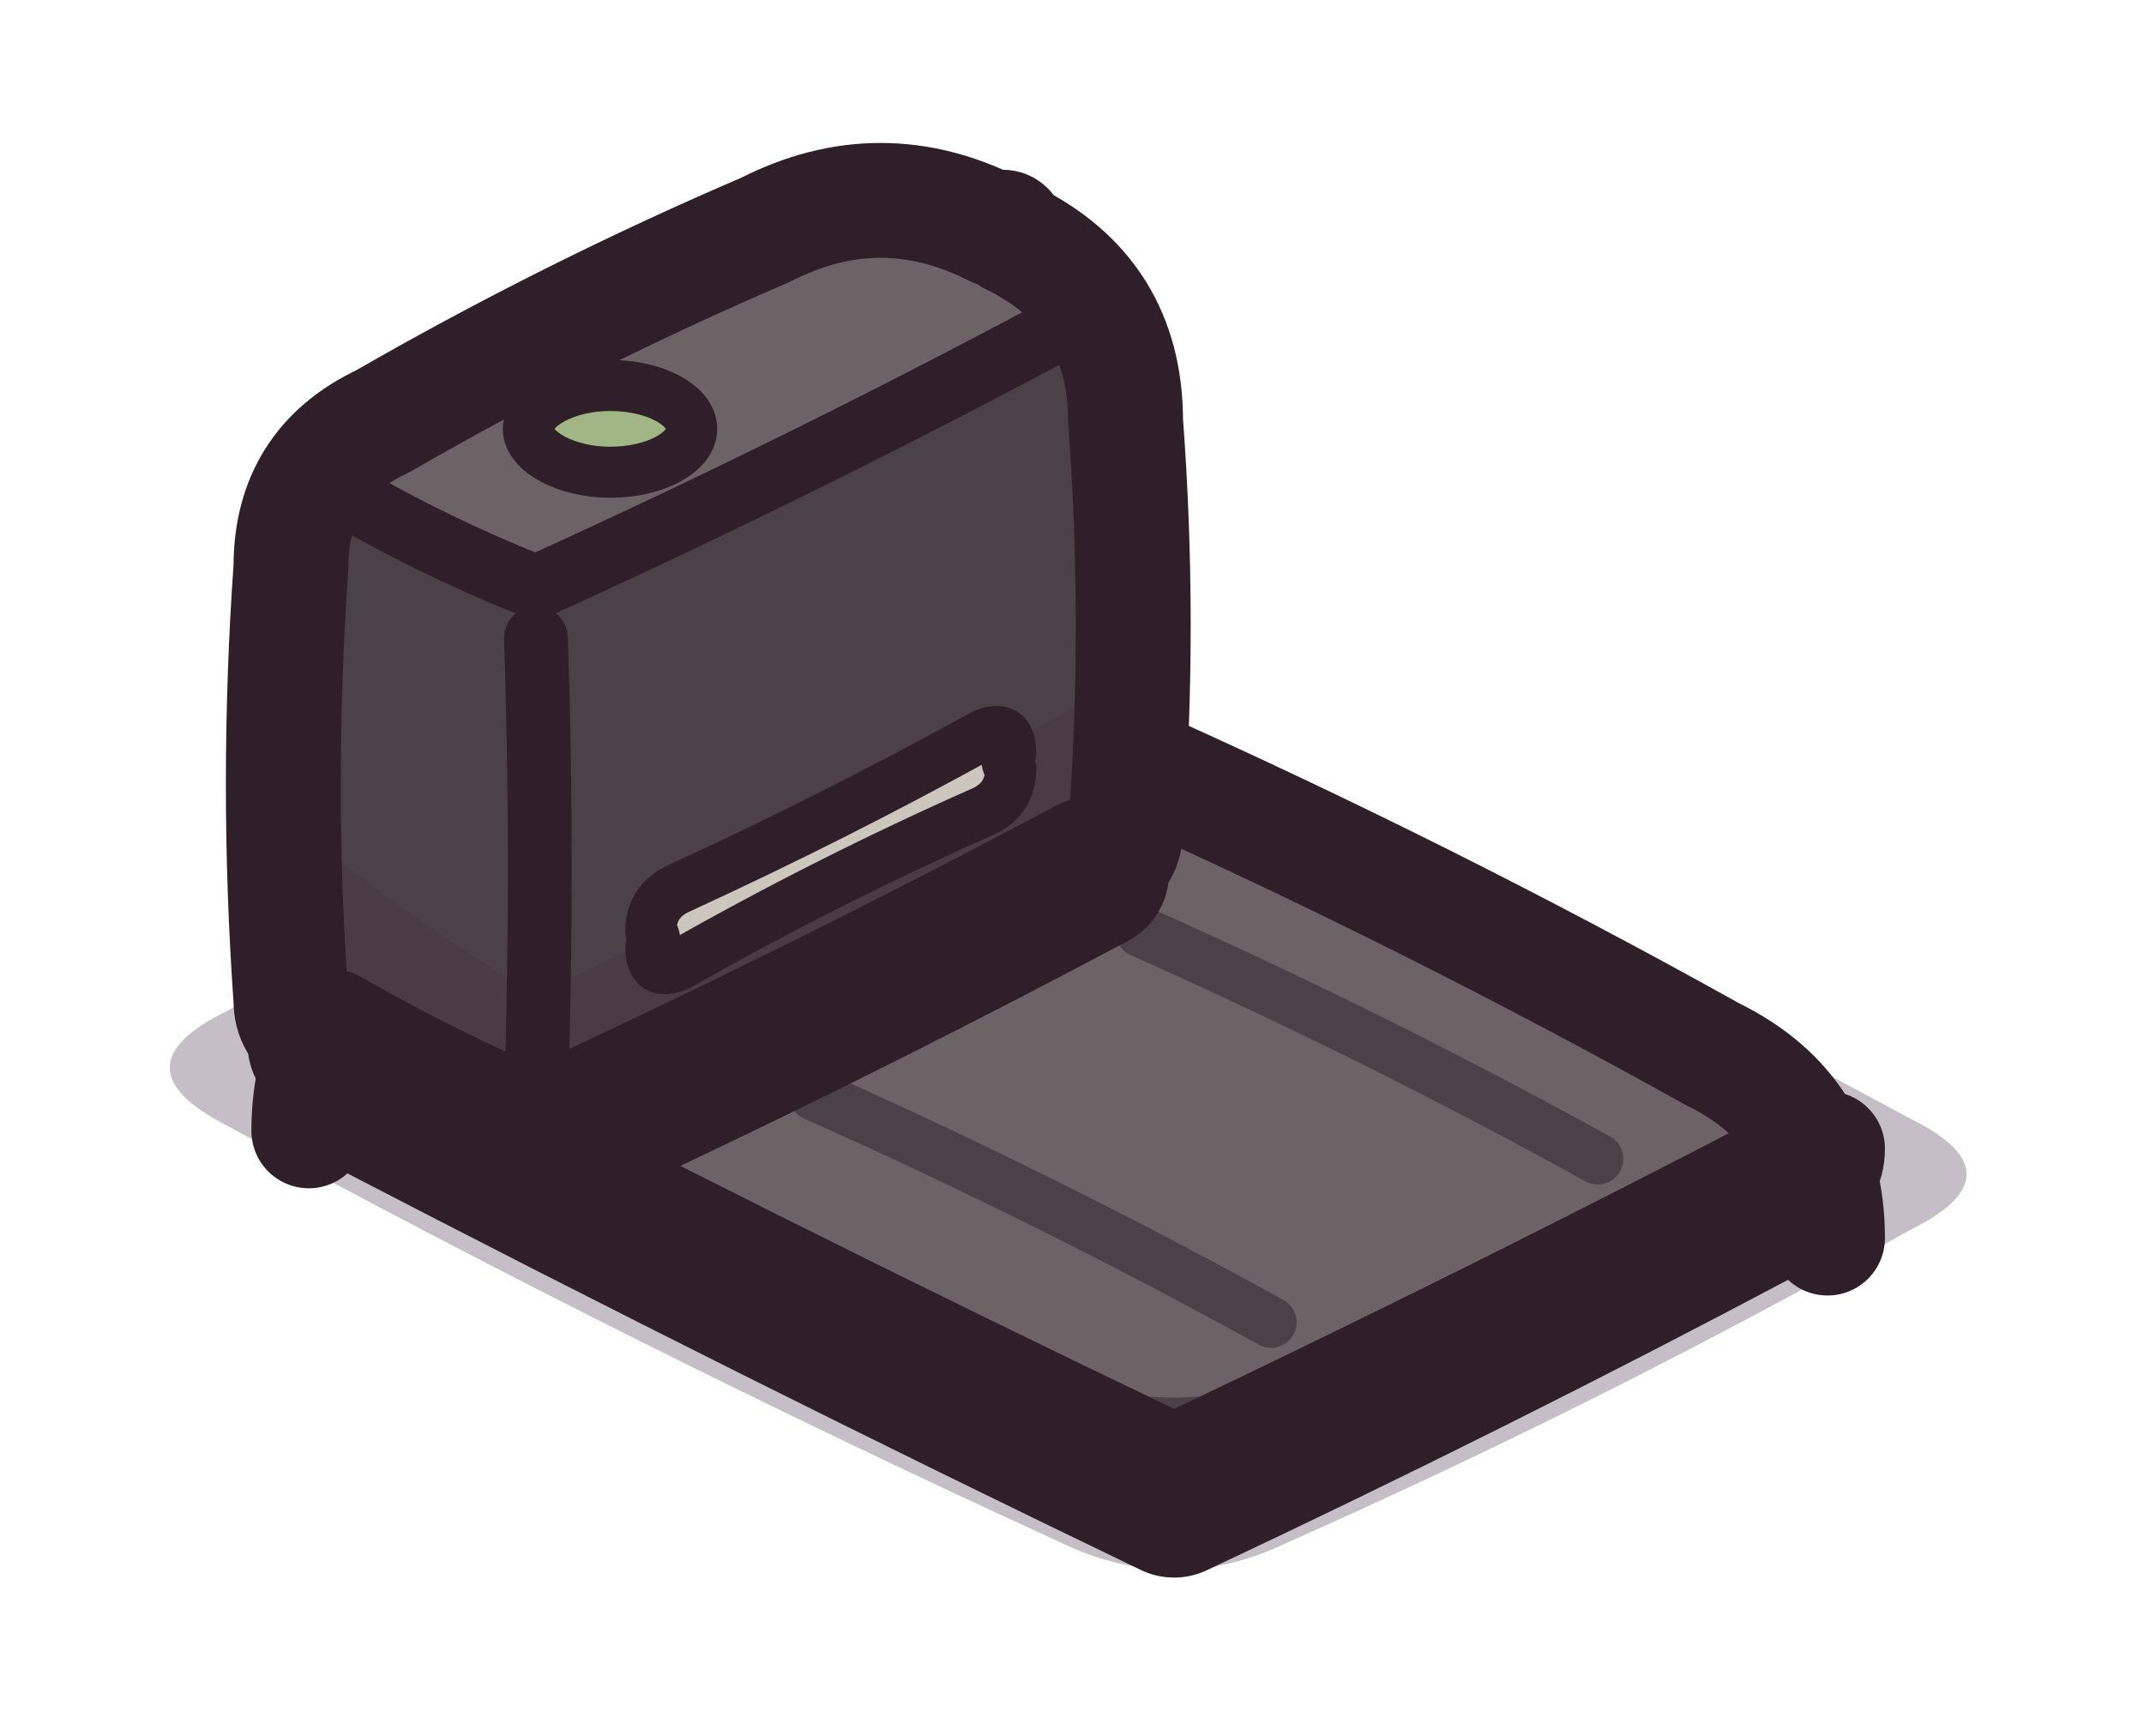
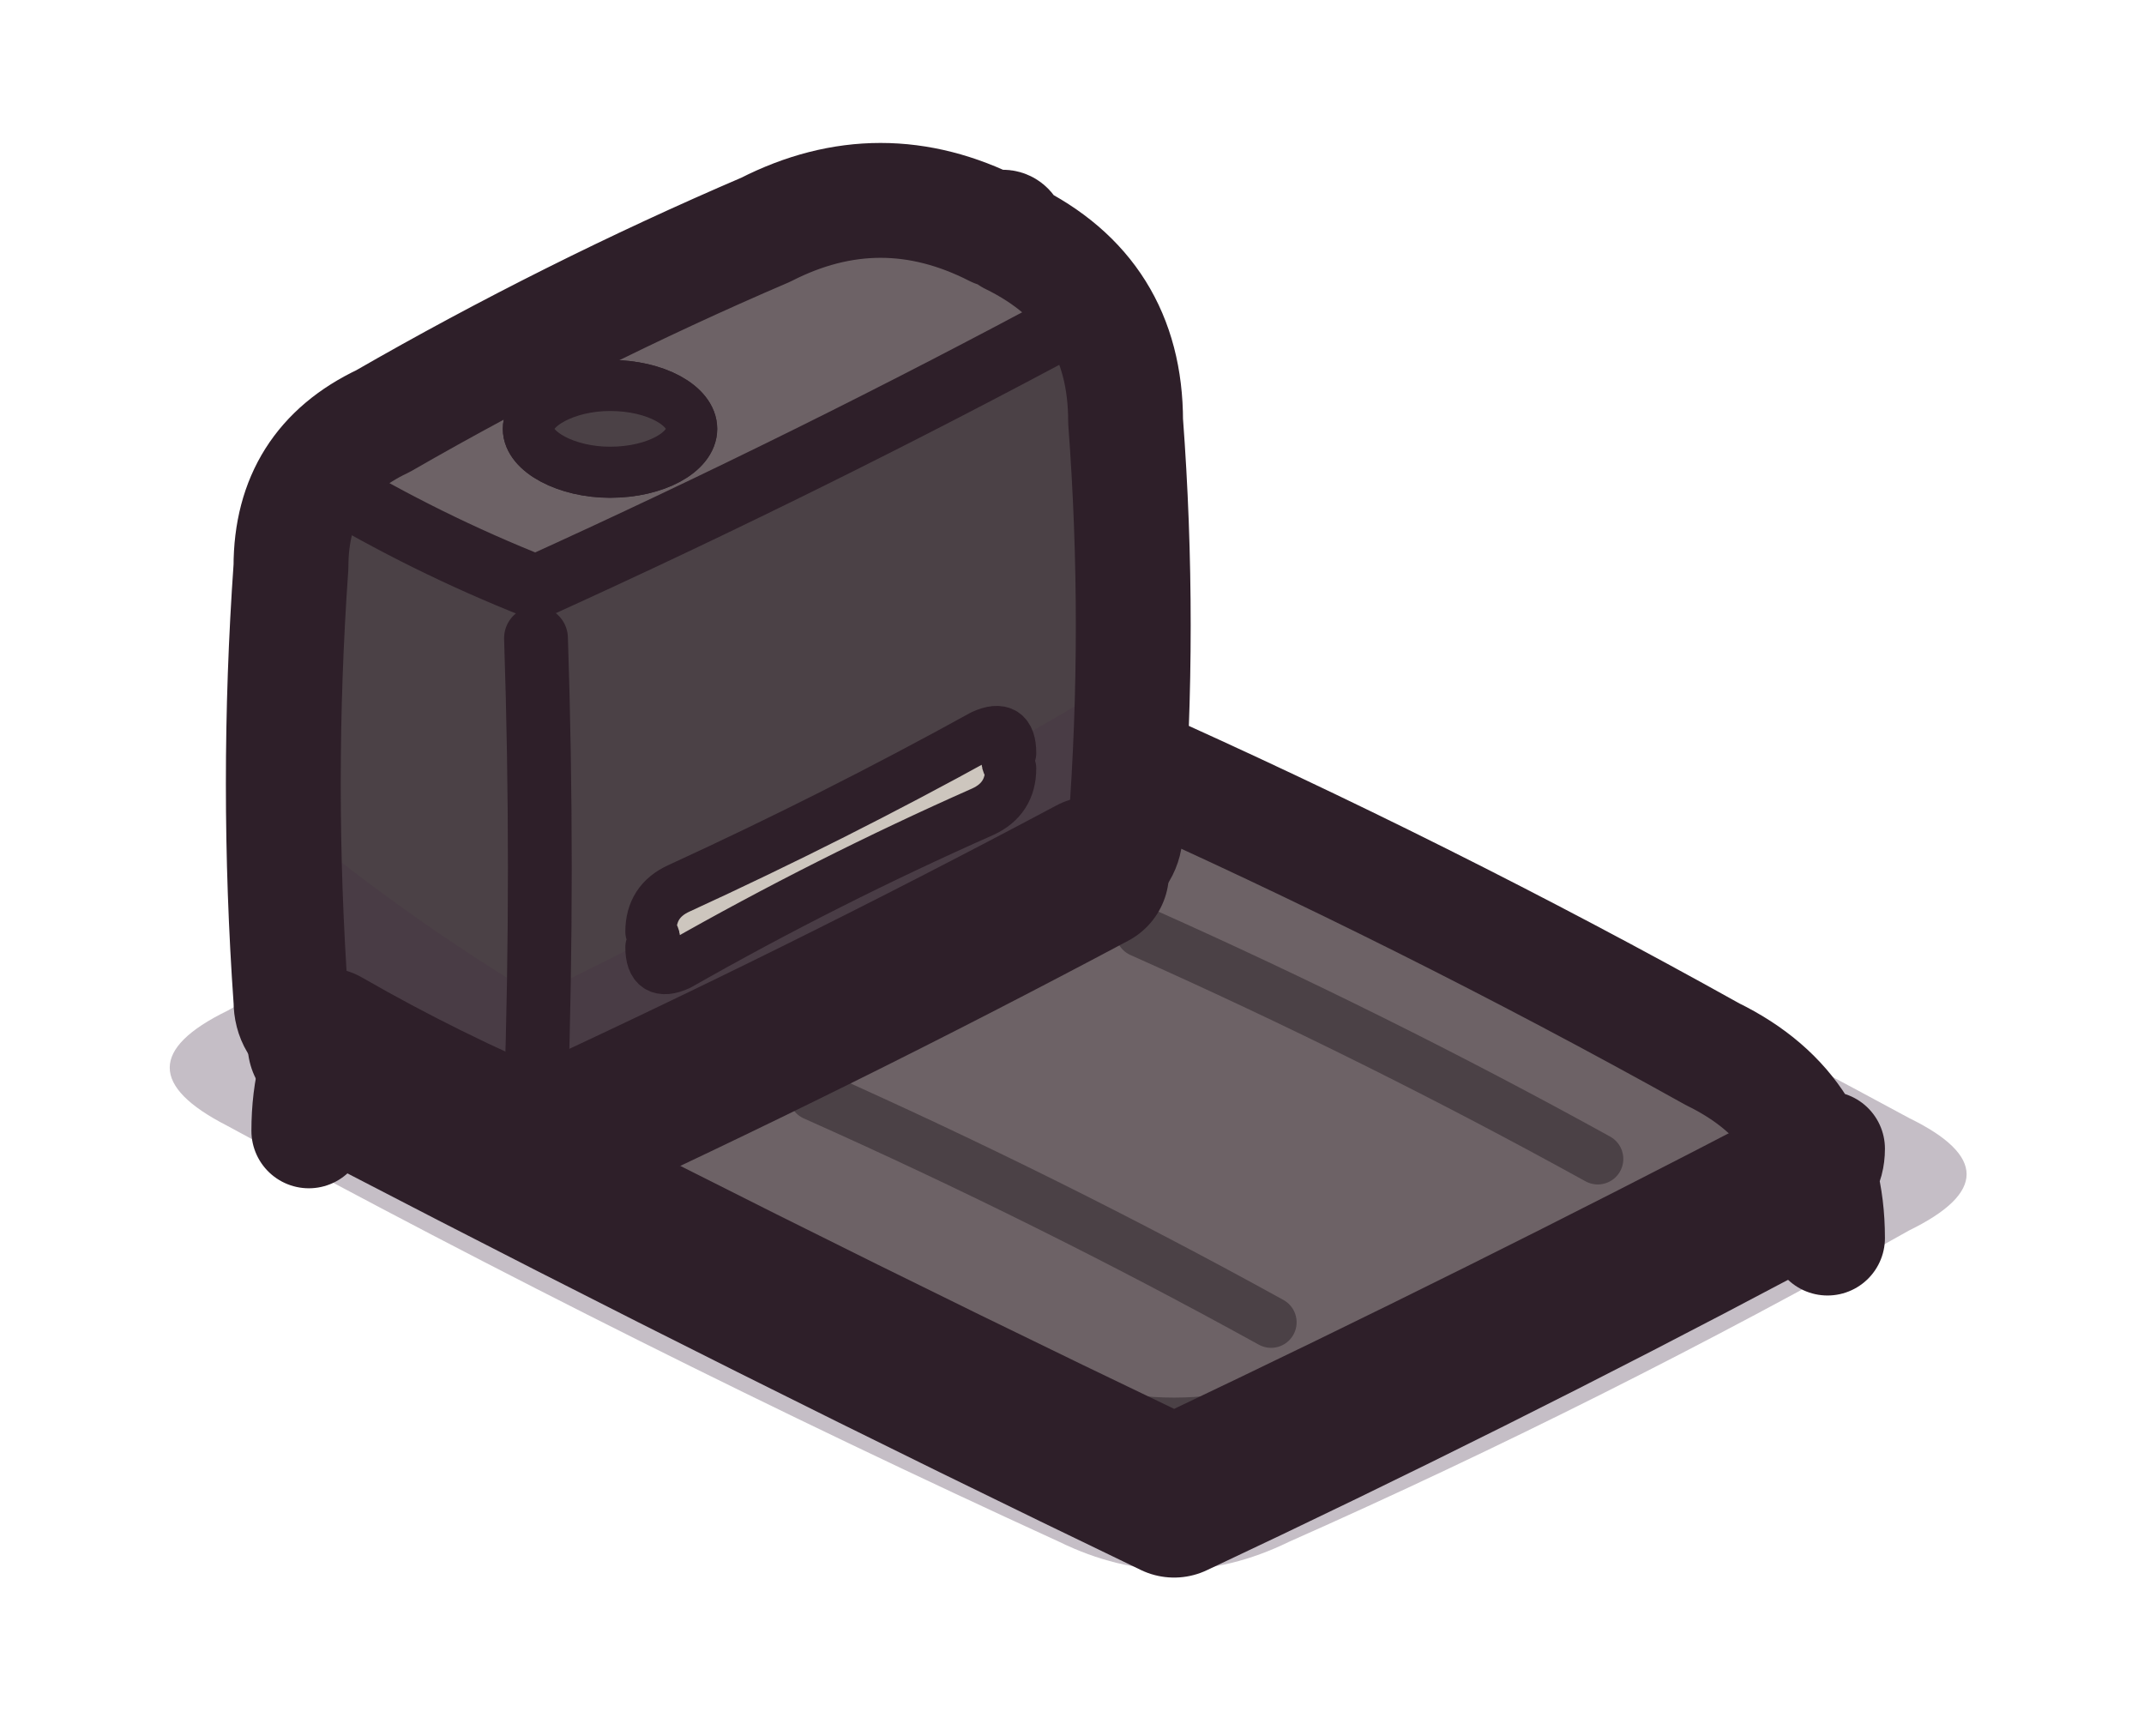
<svg xmlns="http://www.w3.org/2000/svg" viewBox="0 0 84 68" width="84" height="68">
  <g id="p-shadow">
    <path d="M42.2 27.4Q58.7 35.1 74.8 43.8Q79.3 46 74.8 48.2Q62.9 54.9 50.5 60.4Q46 62.6 41.5 60.4Q24.9 52.8 8.9 44.1Q4.4 41.8 8.9 39.6Q20.8 33 33.2 27.4Q37.7 25.2 42.2 27.4Z" fill="#3f2541" fill-opacity="0.3" />
  </g>
  <g id="p-plate">
    <path d="M16.6 37.1Q23.8 32.9 31.4 29.7Q37.7 26.5 43.9 29.7Q55.8 35 67.1 41.3Q71.6 43.5 71.6 48.5Q71.1 46.8 71.6 45Q71.6 46 70.7 46.4Q60.4 52.2 49.6 57Q46 58.8 42.4 57Q27.5 50.1 13 42.3Q12.1 41.8 12.1 40.8Q12.6 42.6 12.1 44.3Q12.1 39.3 16.6 37.1Z" fill="#4b4146" />
    <path d="M43.9 29.7Q54.9 34.6 65.3 40.4Q71.6 43.5 65.3 46.6Q59 50.3 52.3 53.2Q46 56.3 39.7 53.2Q28.8 48.3 18.3 42.5Q12.1 39.3 18.3 36.2Q24.7 32.5 31.4 29.7Q37.7 26.5 43.9 29.7Z" fill="#6d6266" />
    <path d="M44.7 36.5Q53.9 40.6 62.6 45.4" fill="none" stroke="#4b4146" stroke-width="2" stroke-linecap="round" stroke-linejoin="round" />
    <path d="M31.9 42.9Q41.1 47 49.8 51.8" fill="none" stroke="#4b4146" stroke-width="2" stroke-linecap="round" stroke-linejoin="round" />
    <path d="M14 40.3Q29.9 48.6 46 56.3Q58 50.6 69.7 44.5" fill="none" stroke="#2e1f29" stroke-width="2" stroke-linecap="round" stroke-linejoin="round" />
    <path d="M16.6 37.1Q23.8 32.9 31.4 29.7Q37.7 26.5 43.9 29.7Q55.8 35 67.1 41.3Q71.6 43.5 71.6 48.5Q71.1 46.8 71.6 45Q71.6 46 70.7 46.4Q60.4 52.2 49.6 57Q46 58.8 42.4 57Q27.5 50.1 13 42.3Q12.1 41.8 12.1 40.8Q12.6 42.6 12.1 44.3Q12.1 39.3 16.6 37.1Z" fill="none" stroke="#2e1f29" stroke-width="4.5" stroke-linecap="round" stroke-linejoin="round" />
    <path d="M14.6 43.1Q30.2 51.2 46 58.8Q57.7 53.3 69 47.3" fill="none" stroke="#2e1f29" stroke-width="6" stroke-linecap="round" stroke-linejoin="round" />
  </g>
  <g id="p-tower">
    <path d="M15 16.5Q22.3 12.3 30 9Q34.5 6.7 39 9Q39.5 8.7 39.6 9.3Q44.1 11.5 44.1 16.5Q44.7 24.5 44.1 32.5Q44.1 33.5 43.2 34Q32.7 39.6 21.9 44.6Q21 45 20.1 44.6Q16.1 43 12.3 40.7Q11.4 40.2 11.4 39.2Q10.8 30.7 11.4 22.2Q11.4 18.2 15 16.5Z" fill="#4b4146" />
    <path d="M15 16.5Q22.3 12.3 30 9Q34.5 6.7 39 9Q39.5 8.7 39.6 9.3Q44.1 11.5 39.6 13.8Q31.5 17.4 23.7 21.7Q21 23 18.4 21.7Q16.9 20.5 15 20Q11.4 18.2 15 16.5Z" fill="#6d6266" />
    <path d="M11.4 40.2Q16.2 42.6 21 45Q32.6 39.3 44.1 33.5Q43.5 30 44.1 26.5Q32.8 33.2 21 39Q16 36 11.4 32.2Q11.4 36.2 11.4 40.2Z" fill="#3f2541" fill-opacity="0.16" />
    <path d="M26.6 37.8Q32.4 34.5 38.5 31.8Q39.6 31.3 39.6 30.1Q39.3 29.8 39.6 29.5Q39.6 28.3 38.5 28.8Q32.7 32 26.6 34.8Q25.5 35.3 25.5 36.5Q25.8 36.8 25.5 37.1Q25.5 38.3 26.6 37.8Z" fill="#cdc6be" />
    <path d="M26.6 37.8Q32.4 34.5 38.5 31.8Q39.6 31.3 39.6 30.1Q39.3 29.8 39.6 29.5Q39.6 28.3 38.5 28.8Q32.7 32 26.6 34.8Q25.5 35.3 25.5 36.5Q25.8 36.8 25.5 37.1Q25.5 38.3 26.6 37.8Z" fill="none" stroke="#2e1f29" stroke-width="2" stroke-linecap="round" stroke-linejoin="round" />
-     <path d="M27.1 16.8C27.1 17.7 25.7 18.5 23.9 18.5C22.2 18.5 20.7 17.7 20.7 16.8C20.7 15.9 22.2 15.1 23.9 15.1C25.7 15.1 27.1 15.9 27.1 16.8Z" fill="#a2b584" />
-     <path d="M27.1 16.8C27.1 17.7 25.7 18.5 23.9 18.5C22.2 18.5 20.7 17.7 20.7 16.8C20.7 15.9 22.2 15.1 23.9 15.1C25.7 15.1 27.1 15.9 27.1 16.8Z" fill="none" stroke="#2e1f29" stroke-width="2" stroke-linecap="round" stroke-linejoin="round" />
+     <g id="p-led-on" class="st-on">
+       <path d="M27.1 16.8C27.1 17.7 25.7 18.5 23.9 18.5C22.2 18.5 20.7 17.7 20.7 16.8C20.7 15.9 22.2 15.1 23.9 15.1C25.7 15.1 27.1 15.9 27.1 16.8Z" fill="#a2b584" />
+       <path d="M27.1 16.8C27.1 17.7 25.7 18.5 23.9 18.5C22.2 18.5 20.7 17.7 20.7 16.8C20.7 15.9 22.2 15.1 23.9 15.1C25.7 15.1 27.1 15.9 27.1 16.8Z" fill="none" stroke="#2e1f29" stroke-width="2" stroke-linecap="round" stroke-linejoin="round" />
+     </g>
+     <g id="p-led-off" class="st-off">
+       <path d="M27.1 16.8C27.1 17.7 25.7 18.5 23.9 18.5C22.2 18.5 20.7 17.7 20.7 16.8C20.7 15.9 22.2 15.1 23.9 15.1C25.7 15.1 27.1 15.9 27.1 16.8Z" fill="#4b4146" />
+       <path d="M27.1 16.8C27.1 17.7 25.7 18.5 23.9 18.5C22.2 18.5 20.7 17.7 20.7 16.8C20.7 15.9 22.2 15.1 23.9 15.1C25.7 15.1 27.1 15.9 27.1 16.8Z" fill="none" stroke="#2e1f29" stroke-width="2" stroke-linecap="round" stroke-linejoin="round" />
+     </g>
    <path d="M12.7 18.9Q16.7 21.3 21 23Q31.8 18.1 42.2 12.5" fill="none" stroke="#2e1f29" stroke-width="2.5" stroke-linecap="round" stroke-linejoin="round" />
    <path d="M21 25Q21.3 34 21 43" fill="none" stroke="#2e1f29" stroke-width="2.5" stroke-linecap="round" stroke-linejoin="round" />
    <path d="M15 16.5Q22.3 12.3 30 9Q34.5 6.7 39 9Q39.5 8.7 39.6 9.3Q44.1 11.5 44.1 16.5Q44.7 24.5 44.1 32.5Q44.1 33.5 43.2 34Q32.7 39.6 21.9 44.6Q21 45 20.1 44.6Q16.1 43 12.3 40.7Q11.4 40.2 11.4 39.2Q10.8 30.7 11.4 22.2Q11.4 18.2 15 16.5Z" fill="none" stroke="#2e1f29" stroke-width="4.5" stroke-linecap="round" stroke-linejoin="round" />
    <path d="M12.7 40.9Q16.7 43.2 21 45Q32.1 39.9 42.8 34.2" fill="none" stroke="#2e1f29" stroke-width="6" stroke-linecap="round" stroke-linejoin="round" />
  </g>
</svg>
